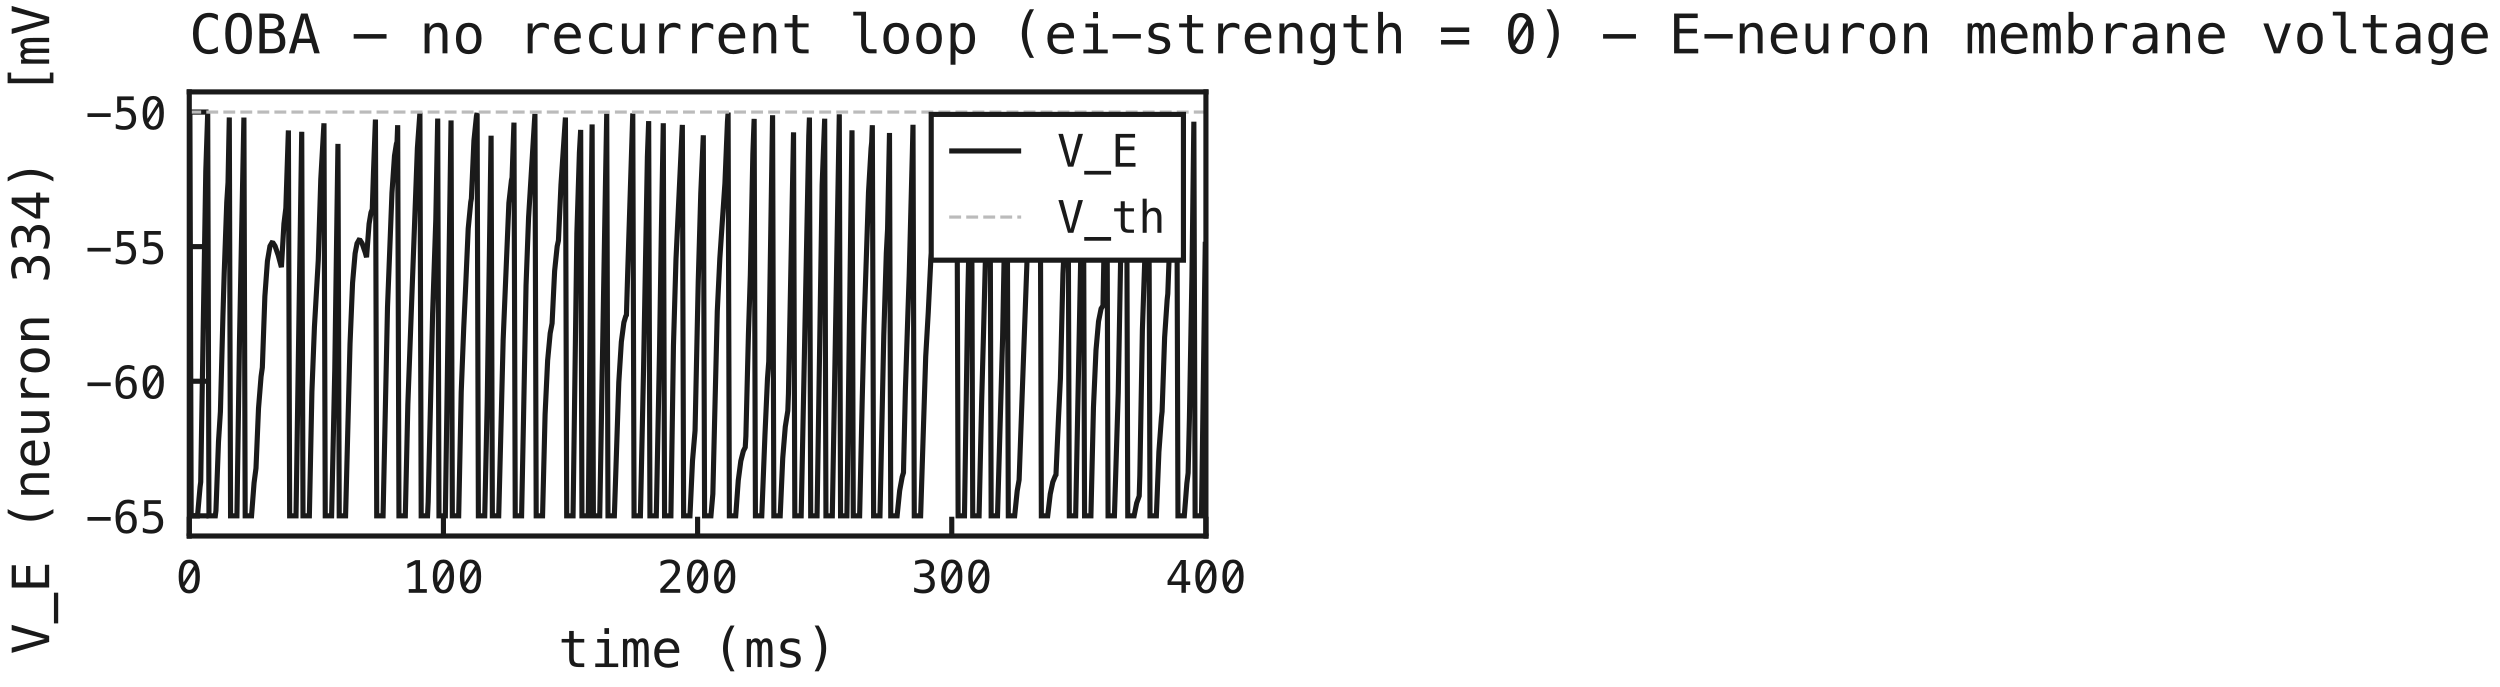
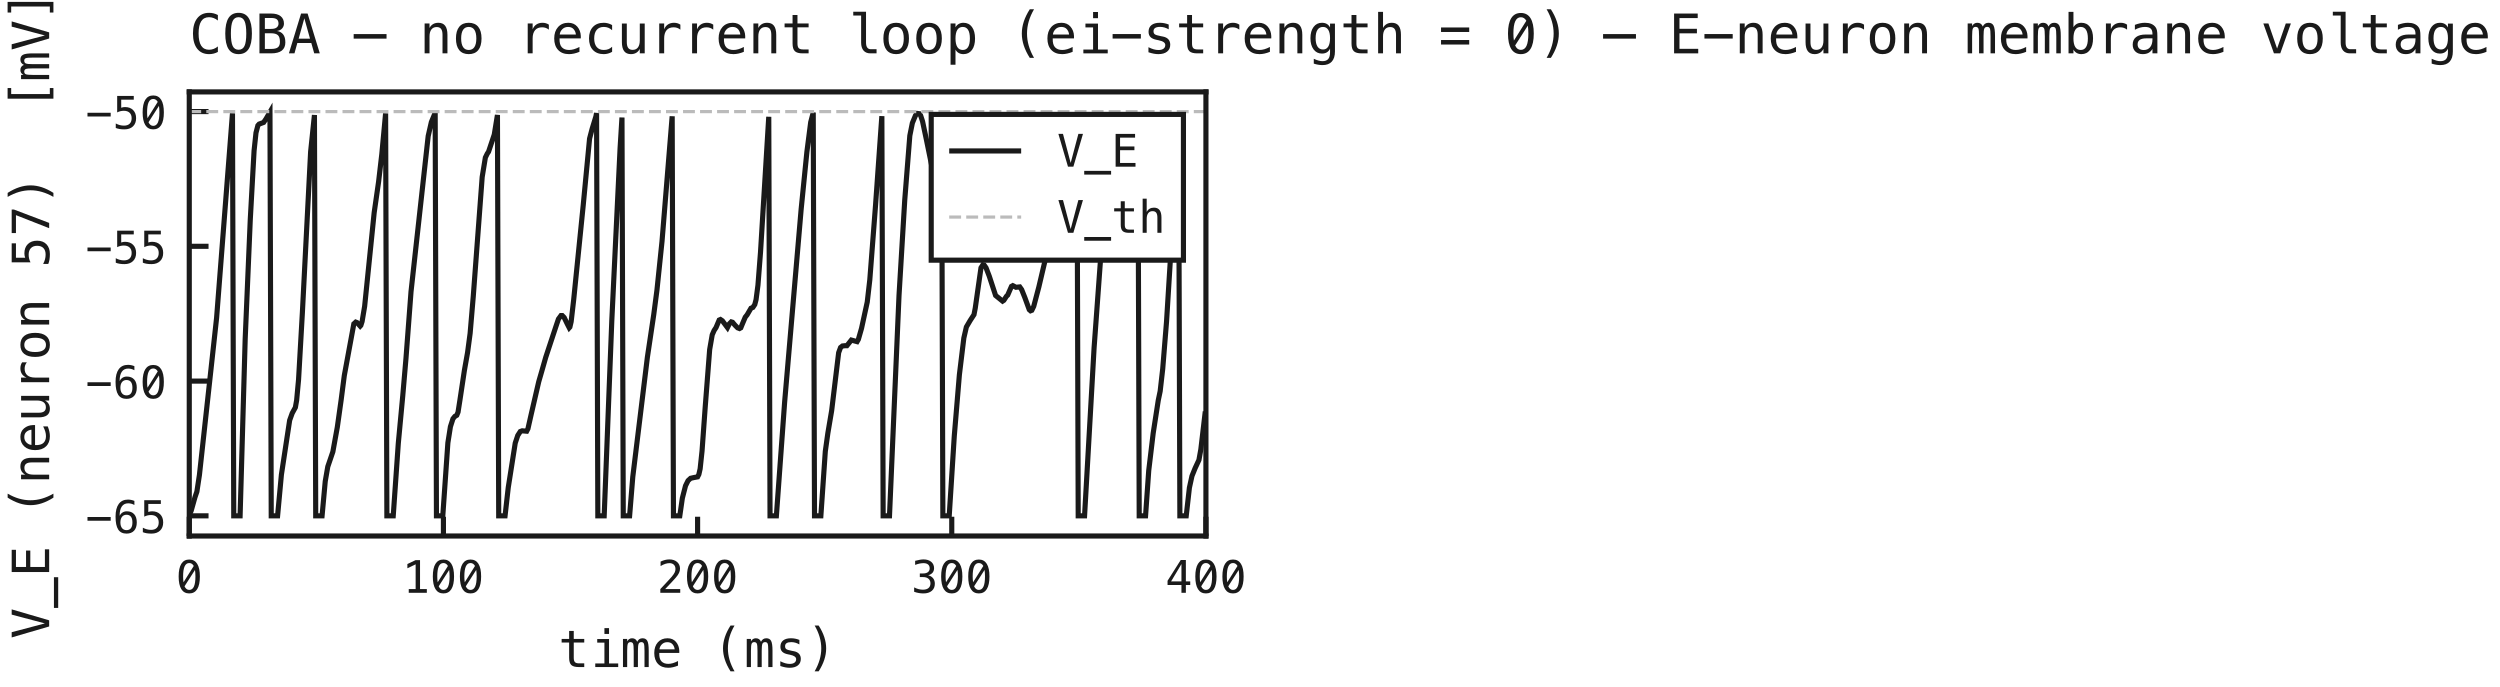
<svg xmlns="http://www.w3.org/2000/svg" xmlns:xlink="http://www.w3.org/1999/xlink" width="389.106pt" height="106.924pt" viewBox="0 0 389.106 106.924" version="1.1">
  <defs>
    <style type="text/css">*{stroke-linejoin: round; stroke-linecap: butt}</style>
  </defs>
  <g id="figure_1">
    <g id="patch_1">
      <path d="M 0 106.924  L 389.106 106.924  L 389.106 0  L 0 0  z " style="fill: #ffffff" />
    </g>
    <g id="axes_1">
      <g id="patch_2">
        <path d="M 29.458 83.425  L 187.693 83.425  L 187.693 14.305  L 29.458 14.305  z " style="fill: #ffffff" />
      </g>
      <g id="matplotlib.axis_1">
        <g id="xtick_1">
          <g id="line2d_1">
            <defs>
-               <path id="m1562c84063" d="M 0 0  L 0 -3  " style="stroke: #1a1a1a; stroke-width: 0.8" />
+               <path id="mc11ff8ab7a" d="M 0 0  L 0 -3  " style="stroke: #1a1a1a; stroke-width: 0.8" />
            </defs>
            <g>
-               <use xlink:href="#m1562c84063" x="29.458" y="83.425" style="fill: #1a1a1a; stroke: #1a1a1a; stroke-width: 0.8" />
+               <use xlink:href="#mc11ff8ab7a" x="29.458" y="83.425" style="fill: #1a1a1a; stroke: #1a1a1a; stroke-width: 0.8" />
            </g>
          </g>
          <g id="text_1">
            <g style="fill: #1a1a1a" transform="translate(27.35055 92.26367) scale(0.07 -0.07)">
              <defs>
                <path id="Menlo-Regular-30" d="M 1925 4734  Q 2672 4734 3055 4125  Q 3438 3516 3438 2322  Q 3438 1128 3055 518  Q 2672 -91 1925 -91  Q 1178 -91 797 518  Q 416 1128 416 2322  Q 416 3516 797 4125  Q 1178 4734 1925 4734  z M 1925 409  Q 2369 409 2586 881  Q 2803 1353 2803 2322  Q 2803 2838 2741 3253  L 1253 925  Q 1488 409 1925 409  z M 1925 4234  Q 1484 4234 1267 3762  Q 1050 3291 1050 2322  Q 1050 1881 1109 1497  L 2566 3819  Q 2328 4234 1925 4234  z " transform="scale(0.015625)" />
              </defs>
              <use xlink:href="#Menlo-Regular-30" />
            </g>
          </g>
        </g>
        <g id="xtick_2">
          <g id="line2d_2">
            <g>
-               <use xlink:href="#m1562c84063" x="69.016" y="83.425" style="fill: #1a1a1a; stroke: #1a1a1a; stroke-width: 0.8" />
+               <use xlink:href="#mc11ff8ab7a" x="69.016" y="83.425" style="fill: #1a1a1a; stroke: #1a1a1a; stroke-width: 0.8" />
            </g>
          </g>
          <g id="text_2">
            <g style="fill: #1a1a1a" transform="translate(62.69508 92.26367) scale(0.07 -0.07)">
              <defs>
                <path id="Menlo-Regular-31" d="M 844 528  L 1825 528  L 1825 4053  L 650 3488  L 650 4094  L 1819 4650  L 2450 4650  L 2450 528  L 3419 528  L 3419 0  L 844 0  L 844 528  z " transform="scale(0.015625)" />
              </defs>
              <use xlink:href="#Menlo-Regular-31" />
              <use xlink:href="#Menlo-Regular-30" transform="translate(60.20508 0)" />
              <use xlink:href="#Menlo-Regular-30" transform="translate(120.4102 0)" />
            </g>
          </g>
        </g>
        <g id="xtick_3">
          <g id="line2d_3">
            <g>
-               <use xlink:href="#m1562c84063" x="108.575" y="83.425" style="fill: #1a1a1a; stroke: #1a1a1a; stroke-width: 0.8" />
+               <use xlink:href="#mc11ff8ab7a" x="108.575" y="83.425" style="fill: #1a1a1a; stroke: #1a1a1a; stroke-width: 0.8" />
            </g>
          </g>
          <g id="text_3">
            <g style="fill: #1a1a1a" transform="translate(102.2538 92.26367) scale(0.07 -0.07)">
              <defs>
                <path id="Menlo-Regular-32" d="M 1166 531  L 3309 531  L 3309 0  L 475 0  L 475 531  Q 1059 1147 1496 1619  Q 1934 2091 2100 2284  Q 2413 2666 2522 2902  Q 2631 3138 2631 3384  Q 2631 3775 2401 3997  Q 2172 4219 1772 4219  Q 1488 4219 1175 4116  Q 863 4013 513 3803  L 513 4441  Q 834 4594 1145 4672  Q 1456 4750 1759 4750  Q 2444 4750 2861 4386  Q 3278 4022 3278 3431  Q 3278 3131 3139 2831  Q 3000 2531 2688 2169  Q 2513 1966 2180 1606  Q 1847 1247 1166 531  z " transform="scale(0.015625)" />
              </defs>
              <use xlink:href="#Menlo-Regular-32" />
              <use xlink:href="#Menlo-Regular-30" transform="translate(60.20508 0)" />
              <use xlink:href="#Menlo-Regular-30" transform="translate(120.4102 0)" />
            </g>
          </g>
        </g>
        <g id="xtick_4">
          <g id="line2d_4">
            <g>
-               <use xlink:href="#m1562c84063" x="148.134" y="83.425" style="fill: #1a1a1a; stroke: #1a1a1a; stroke-width: 0.8" />
+               <use xlink:href="#mc11ff8ab7a" x="148.134" y="83.425" style="fill: #1a1a1a; stroke: #1a1a1a; stroke-width: 0.8" />
            </g>
          </g>
          <g id="text_4">
            <g style="fill: #1a1a1a" transform="translate(141.8126 92.26367) scale(0.07 -0.07)">
              <defs>
                <path id="Menlo-Regular-33" d="M 2425 2497  Q 2884 2375 3128 2064  Q 3372 1753 3372 1288  Q 3372 644 2939 276  Q 2506 -91 1741 -91  Q 1419 -91 1084 -31  Q 750 28 428 141  L 428 769  Q 747 603 1056 522  Q 1366 441 1672 441  Q 2191 441 2469 675  Q 2747 909 2747 1350  Q 2747 1756 2469 1995  Q 2191 2234 1716 2234  L 1234 2234  L 1234 2753  L 1716 2753  Q 2150 2753 2394 2943  Q 2638 3134 2638 3475  Q 2638 3834 2411 4026  Q 2184 4219 1766 4219  Q 1488 4219 1191 4156  Q 894 4094 569 3969  L 569 4550  Q 947 4650 1242 4700  Q 1538 4750 1766 4750  Q 2447 4750 2855 4408  Q 3263 4066 3263 3500  Q 3263 3116 3048 2859  Q 2834 2603 2425 2497  z " transform="scale(0.015625)" />
              </defs>
              <use xlink:href="#Menlo-Regular-33" />
              <use xlink:href="#Menlo-Regular-30" transform="translate(60.20508 0)" />
              <use xlink:href="#Menlo-Regular-30" transform="translate(120.4102 0)" />
            </g>
          </g>
        </g>
        <g id="xtick_5">
          <g id="line2d_5">
            <g>
-               <use xlink:href="#m1562c84063" x="187.693" y="83.425" style="fill: #1a1a1a; stroke: #1a1a1a; stroke-width: 0.8" />
+               <use xlink:href="#mc11ff8ab7a" x="187.693" y="83.425" style="fill: #1a1a1a; stroke: #1a1a1a; stroke-width: 0.8" />
            </g>
          </g>
          <g id="text_5">
            <g style="fill: #1a1a1a" transform="translate(181.3713 92.26367) scale(0.07 -0.07)">
              <defs>
                <path id="Menlo-Regular-34" d="M 2297 4091  L 825 1625  L 2297 1625  L 2297 4091  z M 2194 4666  L 2925 4666  L 2925 1625  L 3547 1625  L 3547 1113  L 2925 1113  L 2925 0  L 2297 0  L 2297 1113  L 319 1113  L 319 1709  L 2194 4666  z " transform="scale(0.015625)" />
              </defs>
              <use xlink:href="#Menlo-Regular-34" />
              <use xlink:href="#Menlo-Regular-30" transform="translate(60.20508 0)" />
              <use xlink:href="#Menlo-Regular-30" transform="translate(120.4102 0)" />
            </g>
          </g>
        </g>
        <g id="text_6">
          <g style="fill: #1a1a1a" transform="translate(86.90203 103.8207) scale(0.08 -0.08)">
            <defs>
              <path id="Menlo-Regular-74" d="M 1919 4494  L 1919 3500  L 3225 3500  L 3225 3053  L 1919 3053  L 1919 1153  Q 1919 766 2066 612  Q 2213 459 2578 459  L 3225 459  L 3225 0  L 2522 0  Q 1875 0 1609 259  Q 1344 519 1344 1153  L 1344 3053  L 409 3053  L 409 3500  L 1344 3500  L 1344 4494  L 1919 4494  z " transform="scale(0.015625)" />
              <path id="Menlo-Regular-69" d="M 988 3488  L 2459 3488  L 2459 447  L 3600 447  L 3600 0  L 744 0  L 744 447  L 1884 447  L 1884 3041  L 988 3041  L 988 3488  z M 1884 4847  L 2459 4847  L 2459 4122  L 1884 4122  L 1884 4847  z " transform="scale(0.015625)" />
              <path id="Menlo-Regular-6d" d="M 2113 3144  Q 2219 3369 2383 3476  Q 2547 3584 2778 3584  Q 3200 3584 3373 3257  Q 3547 2931 3547 2028  L 3547 0  L 3022 0  L 3022 2003  Q 3022 2744 2939 2923  Q 2856 3103 2638 3103  Q 2388 3103 2295 2911  Q 2203 2719 2203 2003  L 2203 0  L 1678 0  L 1678 2003  Q 1678 2753 1589 2928  Q 1500 3103 1269 3103  Q 1041 3103 952 2911  Q 863 2719 863 2003  L 863 0  L 341 0  L 341 3500  L 863 3500  L 863 3200  Q 966 3388 1120 3486  Q 1275 3584 1472 3584  Q 1709 3584 1867 3475  Q 2025 3366 2113 3144  z " transform="scale(0.015625)" />
              <path id="Menlo-Regular-65" d="M 3500 2038  L 3500 1756  L 1009 1756  L 1009 1738  Q 984 1022 1282 709  Q 1581 397 2125 397  Q 2400 397 2700 484  Q 3000 572 3341 750  L 3341 178  Q 3013 44 2708 -23  Q 2403 -91 2119 -91  Q 1303 -91 843 398  Q 384 888 384 1747  Q 384 2584 834 3084  Q 1284 3584 2034 3584  Q 2703 3584 3089 3131  Q 3475 2678 3500 2038  z M 2925 2206  Q 2888 2569 2661 2833  Q 2434 3097 2009 3097  Q 1594 3097 1325 2822  Q 1056 2547 1031 2203  L 2925 2206  z " transform="scale(0.015625)" />
              <path id="Menlo-Regular-20" transform="scale(0.015625)" />
              <path id="Menlo-Regular-28" d="M 2672 5169  Q 2256 4456 2051 3748  Q 1847 3041 1847 2322  Q 1847 1606 2051 897  Q 2256 188 2672 -531  L 2172 -531  Q 1700 213 1469 917  Q 1238 1622 1238 2322  Q 1238 3019 1469 3725  Q 1700 4431 2172 5169  L 2672 5169  z " transform="scale(0.015625)" />
              <path id="Menlo-Regular-73" d="M 3041 3378  L 3041 2816  Q 2794 2959 2544 3031  Q 2294 3103 2034 3103  Q 1644 3103 1451 2976  Q 1259 2850 1259 2591  Q 1259 2356 1403 2240  Q 1547 2125 2119 2016  L 2350 1972  Q 2778 1891 2998 1647  Q 3219 1403 3219 1013  Q 3219 494 2850 201  Q 2481 -91 1825 -91  Q 1566 -91 1281 -36  Q 997 19 666 128  L 666 722  Q 988 556 1281 473  Q 1575 391 1838 391  Q 2219 391 2428 545  Q 2638 700 2638 978  Q 2638 1378 1872 1531  L 1847 1538  L 1631 1581  Q 1134 1678 906 1908  Q 678 2138 678 2534  Q 678 3038 1018 3311  Q 1359 3584 1991 3584  Q 2272 3584 2531 3532  Q 2791 3481 3041 3378  z " transform="scale(0.015625)" />
              <path id="Menlo-Regular-29" d="M 1088 5169  L 1588 5169  Q 2059 4431 2290 3725  Q 2522 3019 2522 2322  Q 2522 1619 2290 912  Q 2059 206 1588 -531  L 1088 -531  Q 1503 194 1708 903  Q 1913 1613 1913 2322  Q 1913 3034 1708 3743  Q 1503 4453 1088 5169  z " transform="scale(0.015625)" />
            </defs>
            <use xlink:href="#Menlo-Regular-74" />
            <use xlink:href="#Menlo-Regular-69" transform="translate(60.20508 0)" />
            <use xlink:href="#Menlo-Regular-6d" transform="translate(120.4102 0)" />
            <use xlink:href="#Menlo-Regular-65" transform="translate(180.6152 0)" />
            <use xlink:href="#Menlo-Regular-20" transform="translate(240.8203 0)" />
            <use xlink:href="#Menlo-Regular-28" transform="translate(301.0254 0)" />
            <use xlink:href="#Menlo-Regular-6d" transform="translate(361.2305 0)" />
            <use xlink:href="#Menlo-Regular-73" transform="translate(421.4355 0)" />
            <use xlink:href="#Menlo-Regular-29" transform="translate(481.6406 0)" />
          </g>
        </g>
      </g>
      <g id="matplotlib.axis_2">
        <g id="ytick_1">
          <g id="line2d_6">
            <defs>
-               <path id="m2f8407af82" d="M 0 0  L 3 0  " style="stroke: #1a1a1a; stroke-width: 0.8" />
+               <path id="m2b392f3b0d" d="M 0 0  L 3 0  " style="stroke: #1a1a1a; stroke-width: 0.8" />
            </defs>
            <g>
-               <use xlink:href="#m2f8407af82" x="29.458" y="80.283" style="fill: #1a1a1a; stroke: #1a1a1a; stroke-width: 0.8" />
+               <use xlink:href="#m2b392f3b0d" x="29.458" y="80.283" style="fill: #1a1a1a; stroke: #1a1a1a; stroke-width: 0.8" />
            </g>
          </g>
          <g id="text_7">
            <g style="fill: #1a1a1a" transform="translate(13.315 82.95256) scale(0.07 -0.07)">
              <defs>
                <path id="Menlo-Regular-2212" d="M 275 2272  L 3578 2272  L 3578 1741  L 275 1741  L 275 2272  z " transform="scale(0.015625)" />
                <path id="Menlo-Regular-36" d="M 3097 4563  L 3097 3981  Q 2900 4097 2678 4158  Q 2456 4219 2216 4219  Q 1616 4219 1306 3767  Q 997 3316 997 2438  Q 1147 2750 1412 2917  Q 1678 3084 2022 3084  Q 2697 3084 3067 2670  Q 3438 2256 3438 1497  Q 3438 741 3056 325  Q 2675 -91 1984 -91  Q 1172 -91 794 492  Q 416 1075 416 2328  Q 416 3509 870 4129  Q 1325 4750 2188 4750  Q 2419 4750 2650 4701  Q 2881 4653 3097 4563  z M 1972 2591  Q 1569 2591 1337 2300  Q 1106 2009 1106 1497  Q 1106 984 1337 693  Q 1569 403 1972 403  Q 2391 403 2603 679  Q 2816 956 2816 1497  Q 2816 2041 2603 2316  Q 2391 2591 1972 2591  z " transform="scale(0.015625)" />
                <path id="Menlo-Regular-35" d="M 647 4666  L 3009 4666  L 3009 4134  L 1222 4134  L 1222 2988  Q 1356 3038 1492 3061  Q 1628 3084 1766 3084  Q 2491 3084 2916 2656  Q 3341 2228 3341 1497  Q 3341 759 2895 334  Q 2450 -91 1678 -91  Q 1306 -91 998 -41  Q 691 9 447 109  L 447 750  Q 734 594 1025 517  Q 1316 441 1619 441  Q 2141 441 2423 716  Q 2706 991 2706 1497  Q 2706 1997 2414 2275  Q 2122 2553 1600 2553  Q 1347 2553 1106 2495  Q 866 2438 647 2322  L 647 4666  z " transform="scale(0.015625)" />
              </defs>
              <use xlink:href="#Menlo-Regular-2212" />
              <use xlink:href="#Menlo-Regular-36" transform="translate(60.20508 0)" />
              <use xlink:href="#Menlo-Regular-35" transform="translate(120.4102 0)" />
            </g>
          </g>
        </g>
        <g id="ytick_2">
          <g id="line2d_7">
            <g>
-               <use xlink:href="#m2f8407af82" x="29.458" y="59.336" style="fill: #1a1a1a; stroke: #1a1a1a; stroke-width: 0.8" />
+               <use xlink:href="#m2b392f3b0d" x="29.458" y="59.311" style="fill: #1a1a1a; stroke: #1a1a1a; stroke-width: 0.8" />
            </g>
          </g>
          <g id="text_8">
-             <g style="fill: #1a1a1a" transform="translate(13.315 62.00543) scale(0.07 -0.07)">
+             <g style="fill: #1a1a1a" transform="translate(13.315 61.98043) scale(0.07 -0.07)">
              <use xlink:href="#Menlo-Regular-2212" />
              <use xlink:href="#Menlo-Regular-36" transform="translate(60.20508 0)" />
              <use xlink:href="#Menlo-Regular-30" transform="translate(120.4102 0)" />
            </g>
          </g>
        </g>
        <g id="ytick_3">
          <g id="line2d_8">
            <g>
-               <use xlink:href="#m2f8407af82" x="29.458" y="38.389" style="fill: #1a1a1a; stroke: #1a1a1a; stroke-width: 0.8" />
+               <use xlink:href="#m2b392f3b0d" x="29.458" y="38.339" style="fill: #1a1a1a; stroke: #1a1a1a; stroke-width: 0.8" />
            </g>
          </g>
          <g id="text_9">
-             <g style="fill: #1a1a1a" transform="translate(13.315 41.0583) scale(0.07 -0.07)">
+             <g style="fill: #1a1a1a" transform="translate(13.315 41.00831) scale(0.07 -0.07)">
              <use xlink:href="#Menlo-Regular-2212" />
              <use xlink:href="#Menlo-Regular-35" transform="translate(60.20508 0)" />
              <use xlink:href="#Menlo-Regular-35" transform="translate(120.4102 0)" />
            </g>
          </g>
        </g>
        <g id="ytick_4">
          <g id="line2d_9">
            <g>
-               <use xlink:href="#m2f8407af82" x="29.458" y="17.442" style="fill: #1a1a1a; stroke: #1a1a1a; stroke-width: 0.8" />
+               <use xlink:href="#m2b392f3b0d" x="29.458" y="17.367" style="fill: #1a1a1a; stroke: #1a1a1a; stroke-width: 0.8" />
            </g>
          </g>
          <g id="text_10">
-             <g style="fill: #1a1a1a" transform="translate(13.315 20.11117) scale(0.07 -0.07)">
+             <g style="fill: #1a1a1a" transform="translate(13.315 20.03619) scale(0.07 -0.07)">
              <use xlink:href="#Menlo-Regular-2212" />
              <use xlink:href="#Menlo-Regular-35" transform="translate(60.20508 0)" />
              <use xlink:href="#Menlo-Regular-30" transform="translate(120.4102 0)" />
            </g>
          </g>
        </g>
        <g id="text_11">
-           <g style="fill: #1a1a1a" transform="translate(7.65125 101.8438) rotate(-90) scale(0.08 -0.08)">
+           <g style="fill: #1a1a1a" transform="translate(7.65125 99.4357) rotate(-90) scale(0.08 -0.08)">
            <defs>
              <path id="Menlo-Regular-56" d="M 1925 531  L 3022 4666  L 3675 4666  L 2309 0  L 1544 0  L 178 4666  L 831 4666  L 1925 531  z " transform="scale(0.015625)" />
              <path id="Menlo-Regular-5f" d="M 3825 -594  L 3825 -1125  L 0 -1125  L 0 -594  L 3825 -594  z " transform="scale(0.015625)" />
              <path id="Menlo-Regular-45" d="M 616 4666  L 3384 4666  L 3384 4134  L 1247 4134  L 1247 2878  L 3291 2878  L 3291 2347  L 1247 2347  L 1247 531  L 3444 531  L 3444 0  L 616 0  L 616 4666  z " transform="scale(0.015625)" />
              <path id="Menlo-Regular-6e" d="M 3284 2169  L 3284 0  L 2706 0  L 2706 2169  Q 2706 2641 2540 2862  Q 2375 3084 2022 3084  Q 1619 3084 1401 2798  Q 1184 2513 1184 1978  L 1184 0  L 609 0  L 609 3500  L 1184 3500  L 1184 2975  Q 1338 3275 1600 3429  Q 1863 3584 2222 3584  Q 2756 3584 3020 3232  Q 3284 2881 3284 2169  z " transform="scale(0.015625)" />
              <path id="Menlo-Regular-75" d="M 609 1325  L 609 3494  L 1184 3494  L 1184 1325  Q 1184 853 1351 631  Q 1519 409 1869 409  Q 2275 409 2490 695  Q 2706 981 2706 1516  L 2706 3494  L 3284 3494  L 3284 0  L 2706 0  L 2706 525  Q 2553 222 2289 65  Q 2025 -91 1672 -91  Q 1134 -91 871 261  Q 609 613 609 1325  z " transform="scale(0.015625)" />
              <path id="Menlo-Regular-72" d="M 3609 2778  Q 3425 2922 3234 2987  Q 3044 3053 2816 3053  Q 2278 3053 1993 2715  Q 1709 2378 1709 1741  L 1709 0  L 1131 0  L 1131 3500  L 1709 3500  L 1709 2816  Q 1853 3188 2151 3386  Q 2450 3584 2859 3584  Q 3072 3584 3256 3531  Q 3441 3478 3609 3366  L 3609 2778  z " transform="scale(0.015625)" />
              <path id="Menlo-Regular-6f" d="M 1925 3097  Q 1488 3097 1263 2756  Q 1038 2416 1038 1747  Q 1038 1081 1263 739  Q 1488 397 1925 397  Q 2366 397 2591 739  Q 2816 1081 2816 1747  Q 2816 2416 2591 2756  Q 2366 3097 1925 3097  z M 1925 3584  Q 2653 3584 3039 3112  Q 3425 2641 3425 1747  Q 3425 850 3040 379  Q 2656 -91 1925 -91  Q 1197 -91 812 379  Q 428 850 428 1747  Q 428 2641 812 3112  Q 1197 3584 1925 3584  z " transform="scale(0.015625)" />
+               <path id="Menlo-Regular-37" d="M 434 4666  L 3372 4666  L 3372 4397  L 1703 0  L 1044 0  L 2669 4134  L 434 4134  L 434 4666  z " transform="scale(0.015625)" />
              <path id="Menlo-Regular-5b" d="M 1759 5175  L 3084 5175  L 3084 4728  L 2334 4728  L 2334 -84  L 3084 -84  L 3084 -531  L 1759 -531  L 1759 5175  z " transform="scale(0.015625)" />
              <path id="Menlo-Regular-5d" d="M 2250 5175  L 2250 -531  L 925 -531  L 925 -84  L 1675 -84  L 1675 4728  L 925 4728  L 925 5175  L 2250 5175  z " transform="scale(0.015625)" />
            </defs>
            <use xlink:href="#Menlo-Regular-56" />
            <use xlink:href="#Menlo-Regular-5f" transform="translate(60.20508 0)" />
            <use xlink:href="#Menlo-Regular-45" transform="translate(120.4102 0)" />
            <use xlink:href="#Menlo-Regular-20" transform="translate(180.6152 0)" />
            <use xlink:href="#Menlo-Regular-28" transform="translate(240.8203 0)" />
            <use xlink:href="#Menlo-Regular-6e" transform="translate(301.0254 0)" />
            <use xlink:href="#Menlo-Regular-65" transform="translate(361.2305 0)" />
            <use xlink:href="#Menlo-Regular-75" transform="translate(421.4355 0)" />
            <use xlink:href="#Menlo-Regular-72" transform="translate(481.6406 0)" />
            <use xlink:href="#Menlo-Regular-6f" transform="translate(541.8457 0)" />
            <use xlink:href="#Menlo-Regular-6e" transform="translate(602.0508 0)" />
            <use xlink:href="#Menlo-Regular-20" transform="translate(662.2559 0)" />
-             <use xlink:href="#Menlo-Regular-33" transform="translate(722.4609 0)" />
-             <use xlink:href="#Menlo-Regular-33" transform="translate(782.666 0)" />
-             <use xlink:href="#Menlo-Regular-34" transform="translate(842.8711 0)" />
-             <use xlink:href="#Menlo-Regular-29" transform="translate(903.0762 0)" />
+             <use xlink:href="#Menlo-Regular-35" transform="translate(722.4609 0)" />
+             <use xlink:href="#Menlo-Regular-37" transform="translate(782.666 0)" />
+             <use xlink:href="#Menlo-Regular-29" transform="translate(842.8711 0)" />
+             <use xlink:href="#Menlo-Regular-20" transform="translate(903.0762 0)" />
            <use xlink:href="#Menlo-Regular-20" transform="translate(963.2812 0)" />
-             <use xlink:href="#Menlo-Regular-20" transform="translate(1023.486 0)" />
-             <use xlink:href="#Menlo-Regular-5b" transform="translate(1083.691 0)" />
-             <use xlink:href="#Menlo-Regular-6d" transform="translate(1143.896 0)" />
-             <use xlink:href="#Menlo-Regular-56" transform="translate(1204.102 0)" />
-             <use xlink:href="#Menlo-Regular-5d" transform="translate(1264.307 0)" />
+             <use xlink:href="#Menlo-Regular-5b" transform="translate(1023.486 0)" />
+             <use xlink:href="#Menlo-Regular-6d" transform="translate(1083.691 0)" />
+             <use xlink:href="#Menlo-Regular-56" transform="translate(1143.896 0)" />
+             <use xlink:href="#Menlo-Regular-5d" transform="translate(1204.102 0)" />
          </g>
        </g>
      </g>
      <g id="line2d_10">
-         <path d="M 29.458 19.019  L 29.557 17.447  L 29.754 80.283  L 30.743 80.283  L 31.139 75.791  L 31.238 75.024  L 32.029 26.656  L 32.326 17.611  L 32.523 80.283  L 33.512 80.283  L 33.611 79.466  L 34.007 68.743  L 34.304 64.092  L 34.699 49.089  L 34.897 42.49  L 35.293 31.501  L 35.49 28.401  L 35.688 18.281  L 35.886 80.283  L 36.875 80.283  L 37.271 53.237  L 37.963 18.295  L 38.161 80.283  L 39.15 80.283  L 39.545 75.148  L 39.842 72.878  L 40.237 63.525  L 40.633 58.611  L 40.831 57.188  L 41.226 46.118  L 41.622 40.636  L 42.018 38.305  L 42.314 37.792  L 42.512 37.835  L 42.809 38.295  L 43.303 39.726  L 43.798 41.583  L 44.193 34.823  L 44.49 32.38  L 44.886 20.298  L 45.083 80.283  L 46.072 80.283  L 46.962 20.511  L 47.16 80.283  L 48.149 80.283  L 48.545 60.984  L 48.94 50.87  L 49.534 40.544  L 49.929 27.872  L 50.424 19.19  L 50.622 80.283  L 51.611 80.283  L 52.105 57.585  L 52.6 22.391  L 52.797 80.283  L 53.786 80.283  L 54.479 53.508  L 54.874 44.026  L 55.27 39.441  L 55.566 37.899  L 55.863 37.375  L 56.061 37.416  L 56.358 37.878  L 56.852 39.32  L 57.05 40.037  L 57.445 34.831  L 57.742 33.076  L 57.94 32.571  L 58.138 26.632  L 58.434 18.604  L 58.632 80.283  L 59.621 80.283  L 60.313 47.795  L 61.006 30.035  L 61.401 24.25  L 61.698 22.382  L 61.797 22.077  L 61.896 19.483  L 62.094 80.283  L 63.083 80.283  L 63.478 62.953  L 64.962 23.068  L 65.357 17.535  L 65.555 80.283  L 66.544 80.283  L 66.643 78.101  L 67.335 48.822  L 67.83 34.159  L 68.126 18.451  L 68.324 80.283  L 69.313 80.283  L 70.203 18.741  L 70.401 80.283  L 71.39 80.283  L 71.786 61.014  L 72.181 50.915  L 72.478 44.529  L 72.873 35.581  L 73.269 31.458  L 73.368 30.91  L 73.763 21.911  L 74.159 18.042  L 74.258 17.585  L 74.456 80.283  L 75.445 80.283  L 75.84 62.198  L 76.434 21.116  L 76.631 80.283  L 77.62 80.283  L 77.917 68.719  L 78.313 52.872  L 79.203 31.594  L 79.598 28.077  L 79.697 27.645  L 79.994 19.084  L 80.192 80.283  L 81.181 80.283  L 81.477 65.415  L 81.873 44.437  L 82.269 33.854  L 83.258 17.706  L 83.455 80.283  L 84.444 80.283  L 84.84 64.484  L 85.235 56.107  L 85.631 51.875  L 85.928 50.325  L 86.323 42.172  L 86.719 38.346  L 86.917 37.434  L 87.312 28.734  L 88.005 18.291  L 88.202 80.283  L 89.191 80.283  L 89.785 36.352  L 90.18 23.742  L 90.378 20.217  L 90.576 80.283  L 91.565 80.283  L 92.059 27.548  L 92.158 19.366  L 92.356 80.283  L 93.345 80.283  L 94.235 28.672  L 94.433 17.667  L 94.631 80.283  L 95.62 80.283  L 96.312 59.483  L 96.708 53.205  L 97.103 50.184  L 97.4 49.202  L 97.499 49.042  L 97.697 42.381  L 98.488 17.652  L 98.685 80.283  L 99.674 80.283  L 100.169 57.175  L 100.762 24.358  L 100.96 18.851  L 101.158 80.283  L 102.147 80.283  L 102.641 54.957  L 102.938 35.908  L 103.235 19.177  L 103.433 80.283  L 104.421 80.283  L 104.817 53.822  L 105.213 40.29  L 106.202 19.44  L 106.399 80.283  L 107.388 80.283  L 107.784 71.698  L 108.18 67.038  L 108.674 43.854  L 109.07 30.093  L 109.465 21.055  L 109.663 80.283  L 110.652 80.283  L 110.949 76.884  L 111.245 64.606  L 111.641 48.426  L 112.037 40.202  L 112.729 29.995  L 112.828 28.561  L 113.223 18.941  L 113.322 17.513  L 113.52 80.283  L 114.509 80.283  L 114.905 74.78  L 115.3 71.763  L 115.696 70.203  L 115.992 69.619  L 116.091 67.886  L 116.487 52.04  L 116.784 42.826  L 117.179 23.905  L 117.377 18.5  L 117.575 80.283  L 118.564 80.283  L 119.058 67.731  L 119.454 58.919  L 119.652 56.26  L 120.245 17.936  L 120.443 80.283  L 121.432 80.283  L 121.827 71.296  L 122.223 66.424  L 122.619 63.924  L 122.717 61.263  L 123.509 20.596  L 123.706 80.283  L 124.695 80.283  L 125.882 21.08  L 125.981 18.293  L 126.179 80.283  L 127.168 80.283  L 127.959 28.781  L 128.355 18.474  L 128.552 80.283  L 129.541 80.283  L 130.629 17.792  L 130.827 80.283  L 131.816 80.283  L 132.607 20.282  L 132.805 80.283  L 133.794 80.283  L 134.189 62.588  L 134.486 50.628  L 135.178 29.892  L 135.574 23.099  L 135.673 22.128  L 135.772 19.487  L 135.97 80.283  L 136.959 80.283  L 137.552 52.248  L 137.948 39.399  L 138.145 35.66  L 138.442 20.697  L 138.64 80.283  L 139.629 80.283  L 140.024 76.373  L 140.42 74.219  L 140.618 73.562  L 140.914 60.712  L 141.31 48.699  L 141.508 42.89  L 142.002 23.752  L 142.101 19.42  L 142.299 80.283  L 143.288 80.283  L 144.079 55.503  L 144.475 48.622  L 144.87 40.525  L 145.266 36.762  L 145.365 36.257  L 145.76 28.889  L 146.156 25.758  L 146.453 25.051  L 146.65 25.088  L 146.749 25.221  L 147.145 20.661  L 147.442 19.384  L 147.639 19.194  L 147.837 19.384  L 148.134 20.18  L 148.628 22.357  L 148.925 18.911  L 149.123 80.283  L 150.112 80.283  L 150.606 47.444  L 151.2 19.961  L 151.398 80.283  L 152.386 80.283  L 152.782 62.663  L 153.079 51.821  L 153.672 28.47  L 154.068 18.063  L 154.266 80.283  L 155.254 80.283  L 156.046 52.666  L 156.441 31.813  L 156.738 19.625  L 156.936 80.283  L 157.925 80.283  L 158.32 76.404  L 158.617 74.683  L 160.002 36.227  L 160.397 30.631  L 160.694 28.76  L 160.99 28.128  L 161.188 28.18  L 161.386 28.502  L 161.881 18.262  L 162.078 80.283  L 163.067 80.283  L 163.463 76.897  L 163.859 75.028  L 164.254 74.057  L 164.353 73.908  L 164.749 64.991  L 165.045 58.923  L 165.441 42.609  L 165.836 34.446  L 165.935 33.202  L 166.232 24.338  L 166.43 80.283  L 167.419 80.283  L 168.606 19.746  L 168.803 80.283  L 169.792 80.283  L 170.188 63.416  L 170.583 54.504  L 170.979 50.014  L 171.375 48.05  L 171.671 47.574  L 172.067 26.317  L 172.265 20.207  L 172.463 80.283  L 173.452 80.283  L 173.847 67.458  L 174.045 61.19  L 174.44 39.021  L 174.836 27.975  L 175.331 18.764  L 175.528 80.283  L 176.517 80.283  L 176.913 78.298  L 177.308 77.197  L 177.407 74.017  L 177.803 51.347  L 178.199 39.752  L 178.693 28.682  L 178.792 22.223  L 178.99 80.283  L 179.979 80.283  L 180.374 70.333  L 180.77 64.955  L 180.869 64.074  L 181.264 52.51  L 181.66 46.63  L 181.759 45.728  L 182.154 35.028  L 182.55 29.976  L 182.748 28.742  L 183.143 19.49  L 183.341 80.283  L 184.33 80.283  L 184.726 75.216  L 184.924 73.61  L 185.121 65.206  L 185.517 43.014  L 185.814 18.938  L 186.011 80.283  L 187 80.283  L 187.594 37.631  L 187.594 37.631  " clip-path="url(#p98e3a44331)" style="fill: none; stroke: #1a1a1a; stroke-width: 0.8; stroke-linejoin: miter" />
+         <path d="M 29.458 80.187  L 29.754 79.498  L 30.348 77.384  L 30.644 76.517  L 31.04 73.918  L 33.71 49.492  L 36.183 17.641  L 36.38 80.283  L 37.369 80.283  L 38.161 52.762  L 38.952 34.202  L 39.545 23.464  L 39.842 20.667  L 40.139 19.532  L 40.336 19.311  L 41.029 19.057  L 41.424 18.475  L 42.018 17.447  L 42.215 80.283  L 43.204 80.283  L 43.798 73.879  L 45.083 65.414  L 45.479 64.312  L 45.973 63.411  L 46.171 62.292  L 46.468 59.089  L 47.061 48.683  L 48.347 23.614  L 48.94 17.906  L 49.138 80.283  L 50.127 80.283  L 50.622 74.908  L 51.017 72.628  L 51.413 71.469  L 51.808 70.304  L 52.501 66.482  L 53.094 62.262  L 53.588 58.454  L 55.072 50.403  L 55.369 50.133  L 55.566 50.207  L 56.061 50.756  L 56.16 50.649  L 56.358 50.036  L 56.753 47.676  L 57.347 41.843  L 58.237 33.1  L 58.929 28.266  L 59.423 24.017  L 60.017 17.649  L 60.215 80.283  L 61.204 80.283  L 61.995 68.977  L 62.687 61.596  L 63.181 55.858  L 63.973 45.378  L 66.643 21.182  L 67.137 19.003  L 67.731 17.557  L 67.929 80.283  L 68.918 80.283  L 69.709 68.921  L 70.104 66.409  L 70.5 65.176  L 70.797 64.808  L 71.093 64.635  L 71.291 64.144  L 71.588 62.243  L 72.28 57.648  L 72.774 54.867  L 73.17 51.889  L 73.665 46.068  L 75.049 27.54  L 75.544 24.52  L 75.84 23.914  L 76.038 23.62  L 76.928 20.949  L 77.423 17.896  L 77.62 80.283  L 78.609 80.283  L 79.104 75.887  L 80.192 68.962  L 80.587 67.772  L 80.983 67.162  L 81.28 67.053  L 81.972 67.113  L 82.17 66.729  L 82.664 64.543  L 83.851 59.408  L 84.345 57.699  L 84.939 55.614  L 86.521 50.827  L 86.917 49.656  L 87.312 49.117  L 87.51 49.114  L 87.807 49.417  L 88.301 50.434  L 88.598 51.014  L 88.697 50.904  L 88.895 50.057  L 89.29 46.645  L 90.774 31.937  L 91.763 21.574  L 92.158 20.059  L 92.752 18.116  L 92.851 17.602  L 93.048 80.283  L 94.037 80.283  L 95.224 49.863  L 96.51 23.124  L 96.806 18.293  L 97.004 80.283  L 97.993 80.283  L 98.488 74.209  L 100.762 55.586  L 101.751 48.958  L 102.246 45.179  L 103.037 37.572  L 104.619 18.103  L 104.817 80.283  L 105.806 80.283  L 106.202 77.532  L 106.696 75.605  L 107.092 74.808  L 107.487 74.444  L 107.982 74.331  L 108.575 74.221  L 108.773 73.835  L 108.971 72.967  L 109.267 70.195  L 109.762 63.344  L 110.454 54.404  L 110.85 52.112  L 111.146 51.434  L 111.443 50.983  L 111.938 49.811  L 112.135 49.728  L 112.432 49.927  L 113.223 50.985  L 113.52 50.399  L 113.817 50.1  L 114.014 50.16  L 114.41 50.628  L 114.806 51.022  L 115.102 51.135  L 115.3 51.023  L 115.498 50.532  L 115.992 49.365  L 116.289 48.991  L 116.882 47.974  L 117.179 47.848  L 117.476 47.399  L 117.674 46.64  L 117.97 44.378  L 118.366 39.286  L 119.652 18.18  L 119.849 80.283  L 120.838 80.283  L 122.124 62.565  L 124.695 32.54  L 125.585 23.657  L 126.179 19.028  L 126.574 17.519  L 126.772 80.283  L 127.761 80.283  L 128.453 70.251  L 128.849 67.421  L 129.442 63.903  L 130.53 54.892  L 130.827 54.084  L 131.124 53.848  L 131.519 53.805  L 131.816 53.802  L 132.508 52.929  L 133.398 53.174  L 133.596 52.831  L 134.091 51.102  L 134.981 47.009  L 135.376 43.565  L 136.266 32.021  L 137.156 19.435  L 137.255 18.081  L 137.453 80.283  L 138.442 80.283  L 139.925 45.984  L 140.816 31.145  L 141.607 21.112  L 142.002 19.147  L 142.497 17.953  L 142.793 17.655  L 143.09 17.697  L 143.288 17.975  L 143.585 18.879  L 144.178 21.689  L 145.068 26.046  L 145.167 26.042  L 145.266 25.919  L 145.464 25.113  L 146.552 17.616  L 146.749 80.283  L 147.738 80.283  L 148.529 67.837  L 149.321 58.324  L 150.013 52.617  L 150.409 50.89  L 151.002 49.881  L 151.595 48.969  L 151.793 47.938  L 152.683 41.677  L 152.98 41.213  L 153.178 41.256  L 153.474 41.684  L 153.969 42.978  L 154.958 45.989  L 156.046 46.87  L 156.243 46.739  L 156.639 46.125  L 156.837 45.932  L 157.134 45.249  L 157.43 44.57  L 157.628 44.459  L 157.826 44.557  L 158.122 44.713  L 158.716 44.656  L 159.013 45.075  L 159.507 46.307  L 160.199 48.202  L 160.397 48.374  L 160.595 48.295  L 160.892 47.681  L 161.683 44.685  L 162.276 42.166  L 162.771 40.075  L 163.166 38.358  L 163.76 35.785  L 164.847 34.498  L 165.54 34.765  L 165.738 34.06  L 166.232 30.312  L 167.617 17.518  L 167.814 80.283  L 168.803 80.283  L 169.693 64.652  L 170.287 54.129  L 171.968 31.113  L 172.364 29.233  L 172.561 28.991  L 172.759 29.087  L 173.056 29.69  L 173.847 32.368  L 174.836 36.112  L 175.034 36.232  L 175.232 36.045  L 175.429 35.647  L 175.627 34.895  L 176.023 31.644  L 176.814 21.6  L 177.111 17.548  L 177.308 80.283  L 178.297 80.283  L 178.792 73.233  L 179.484 67.428  L 180.275 62.307  L 180.572 60.884  L 180.968 57.407  L 181.561 50.072  L 182.748 30.916  L 183.44 18.801  L 183.638 80.283  L 184.627 80.283  L 185.121 75.915  L 185.517 74.094  L 186.011 72.87  L 186.605 71.592  L 186.901 69.943  L 187.594 64.038  L 187.594 64.038  " clip-path="url(#p9318527b34)" style="fill: none; stroke: #1a1a1a; stroke-width: 0.8; stroke-linejoin: miter" />
      </g>
      <g id="line2d_11">
-         <path d="M 29.458 17.442  L 187.693 17.442  " clip-path="url(#p98e3a44331)" style="fill: none; stroke-dasharray: 1.85,0.8; stroke-dashoffset: 0; stroke: #bbbbbb; stroke-width: 0.5" />
+         <path d="M 29.458 17.367  L 187.693 17.367  " clip-path="url(#p9318527b34)" style="fill: none; stroke-dasharray: 1.85,0.8; stroke-dashoffset: 0; stroke: #bbbbbb; stroke-width: 0.5" />
      </g>
      <g id="patch_3">
        <path d="M 29.458 83.425  L 29.458 14.305  " style="fill: none; stroke: #1a1a1a; stroke-width: 0.8; stroke-linejoin: miter; stroke-linecap: square" />
      </g>
      <g id="patch_4">
        <path d="M 187.693 83.425  L 187.693 14.305  " style="fill: none; stroke: #1a1a1a; stroke-width: 0.8; stroke-linejoin: miter; stroke-linecap: square" />
      </g>
      <g id="patch_5">
        <path d="M 29.458 83.425  L 187.693 83.425  " style="fill: none; stroke: #1a1a1a; stroke-width: 0.8; stroke-linejoin: miter; stroke-linecap: square" />
      </g>
      <g id="patch_6">
        <path d="M 29.458 14.305  L 187.693 14.305  " style="fill: none; stroke: #1a1a1a; stroke-width: 0.8; stroke-linejoin: miter; stroke-linecap: square" />
      </g>
      <g id="text_12">
        <g style="fill: #1a1a1a" transform="translate(29.45766 8.305078) scale(0.085 -0.085)">
          <defs>
            <path id="Menlo-Regular-43" d="M 3353 166  Q 3113 38 2859 -26  Q 2606 -91 2322 -91  Q 1425 -91 929 543  Q 434 1178 434 2328  Q 434 3472 932 4111  Q 1431 4750 2322 4750  Q 2606 4750 2859 4686  Q 3113 4622 3353 4494  L 3353 3847  Q 3122 4038 2856 4138  Q 2591 4238 2322 4238  Q 1706 4238 1400 3763  Q 1094 3288 1094 2328  Q 1094 1372 1400 897  Q 1706 422 2322 422  Q 2597 422 2861 522  Q 3125 622 3353 813  L 3353 166  z " transform="scale(0.015625)" />
            <path id="Menlo-Regular-4f" d="M 2828 2328  Q 2828 3356 2617 3797  Q 2406 4238 1925 4238  Q 1447 4238 1236 3797  Q 1025 3356 1025 2328  Q 1025 1303 1236 862  Q 1447 422 1925 422  Q 2406 422 2617 861  Q 2828 1300 2828 2328  z M 3488 2328  Q 3488 1109 3102 509  Q 2716 -91 1925 -91  Q 1134 -91 750 506  Q 366 1103 366 2328  Q 366 3550 752 4150  Q 1138 4750 1925 4750  Q 2716 4750 3102 4150  Q 3488 3550 3488 2328  z " transform="scale(0.015625)" />
            <path id="Menlo-Regular-42" d="M 1153 2353  L 1153 519  L 1900 519  Q 2450 519 2684 711  Q 2919 903 2919 1344  Q 2919 1925 2672 2139  Q 2425 2353 1900 2353  L 1153 2353  z M 1153 4147  L 1153 2866  L 1888 2866  Q 2344 2866 2548 3041  Q 2753 3216 2753 3481  Q 2753 3834 2551 3990  Q 2350 4147 1888 4147  L 1153 4147  z M 519 4666  L 1900 4666  Q 2616 4666 3003 4356  Q 3391 4047 3391 3481  Q 3391 3178 3186 2931  Q 2981 2684 2572 2622  Q 3031 2553 3292 2229  Q 3553 1906 3553 1281  Q 3553 647 3137 323  Q 2722 0 1900 0  L 519 0  L 519 4666  z " transform="scale(0.015625)" />
            <path id="Menlo-Regular-41" d="M 1925 4109  L 1259 1722  L 2591 1722  L 1925 4109  z M 1544 4666  L 2309 4666  L 3738 0  L 3084 0  L 2741 1216  L 1106 1216  L 769 0  L 116 0  L 1544 4666  z " transform="scale(0.015625)" />
            <path id="Menlo-Regular-2014" d="M 0 2259  L 3853 2259  L 3853 1725  L 0 1725  L 0 2259  z " transform="scale(0.015625)" />
            <path id="Menlo-Regular-63" d="M 3316 178  Q 3084 44 2839 -23  Q 2594 -91 2338 -91  Q 1525 -91 1067 396  Q 609 884 609 1747  Q 609 2609 1067 3096  Q 1525 3584 2338 3584  Q 2591 3584 2831 3518  Q 3072 3453 3316 3316  L 3316 2713  Q 3088 2916 2858 3006  Q 2628 3097 2338 3097  Q 1797 3097 1506 2747  Q 1216 2397 1216 1747  Q 1216 1100 1508 748  Q 1800 397 2338 397  Q 2638 397 2875 489  Q 3113 581 3316 775  L 3316 178  z " transform="scale(0.015625)" />
            <path id="Menlo-Regular-6c" d="M 2247 1266  Q 2247 878 2389 681  Q 2531 484 2809 484  L 3481 484  L 3481 0  L 2753 0  Q 2238 0 1955 329  Q 1672 659 1672 1266  L 1672 4431  L 750 4431  L 750 4881  L 2247 4881  L 2247 1266  z " transform="scale(0.015625)" />
            <path id="Menlo-Regular-70" d="M 1172 441  L 1172 -1331  L 594 -1331  L 594 3500  L 1172 3500  L 1172 3053  Q 1316 3313 1555 3448  Q 1794 3584 2106 3584  Q 2741 3584 3102 3093  Q 3463 2603 3463 1734  Q 3463 881 3100 395  Q 2738 -91 2106 -91  Q 1788 -91 1548 45  Q 1309 181 1172 441  z M 2859 1747  Q 2859 2416 2648 2756  Q 2438 3097 2022 3097  Q 1603 3097 1387 2755  Q 1172 2413 1172 1747  Q 1172 1084 1387 740  Q 1603 397 2022 397  Q 2438 397 2648 737  Q 2859 1078 2859 1747  z " transform="scale(0.015625)" />
            <path id="Menlo-Regular-2d" d="M 319 2263  L 3631 2263  L 3631 1734  L 319 1734  L 319 2263  z " transform="scale(0.015625)" />
            <path id="Menlo-Regular-67" d="M 2681 1778  Q 2681 2425 2470 2761  Q 2259 3097 1856 3097  Q 1434 3097 1212 2761  Q 991 2425 991 1778  Q 991 1131 1214 792  Q 1438 453 1863 453  Q 2259 453 2470 793  Q 2681 1134 2681 1778  z M 3256 225  Q 3256 -563 2884 -969  Q 2513 -1375 1791 -1375  Q 1553 -1375 1293 -1331  Q 1034 -1288 775 -1203  L 775 -634  Q 1081 -778 1331 -847  Q 1581 -916 1791 -916  Q 2256 -916 2468 -662  Q 2681 -409 2681 141  L 2681 166  L 2681 556  Q 2544 263 2306 119  Q 2069 -25 1728 -25  Q 1116 -25 750 465  Q 384 956 384 1778  Q 384 2603 750 3093  Q 1116 3584 1728 3584  Q 2066 3584 2300 3450  Q 2534 3316 2681 3034  L 2681 3488  L 3256 3488  L 3256 225  z " transform="scale(0.015625)" />
            <path id="Menlo-Regular-68" d="M 3284 2169  L 3284 0  L 2706 0  L 2706 2169  Q 2706 2641 2540 2862  Q 2375 3084 2022 3084  Q 1619 3084 1401 2798  Q 1184 2513 1184 1978  L 1184 0  L 609 0  L 609 4863  L 1184 4863  L 1184 2975  Q 1338 3275 1600 3429  Q 1863 3584 2222 3584  Q 2756 3584 3020 3232  Q 3284 2881 3284 2169  z " transform="scale(0.015625)" />
            <path id="Menlo-Regular-3d" d="M 275 1563  L 3578 1563  L 3578 1034  L 275 1034  L 275 1563  z M 275 3034  L 3578 3034  L 3578 2506  L 275 2506  L 275 3034  z " transform="scale(0.015625)" />
            <path id="Menlo-Regular-62" d="M 2869 1747  Q 2869 2416 2656 2756  Q 2444 3097 2028 3097  Q 1609 3097 1393 2755  Q 1178 2413 1178 1747  Q 1178 1084 1393 740  Q 1609 397 2028 397  Q 2444 397 2656 737  Q 2869 1078 2869 1747  z M 1178 3053  Q 1316 3309 1558 3446  Q 1800 3584 2119 3584  Q 2750 3584 3112 3098  Q 3475 2613 3475 1759  Q 3475 894 3111 401  Q 2747 -91 2113 -91  Q 1800 -91 1561 45  Q 1322 181 1178 441  L 1178 0  L 603 0  L 603 4863  L 1178 4863  L 1178 3053  z " transform="scale(0.015625)" />
            <path id="Menlo-Regular-61" d="M 2194 1759  L 2003 1759  Q 1500 1759 1245 1582  Q 991 1406 991 1056  Q 991 741 1181 566  Q 1372 391 1709 391  Q 2184 391 2456 720  Q 2728 1050 2731 1631  L 2731 1759  L 2194 1759  z M 3309 1997  L 3309 0  L 2731 0  L 2731 519  Q 2547 206 2267 57  Q 1988 -91 1588 -91  Q 1053 -91 734 211  Q 416 513 416 1019  Q 416 1603 808 1906  Q 1200 2209 1959 2209  L 2731 2209  L 2731 2300  Q 2728 2719 2518 2908  Q 2309 3097 1850 3097  Q 1556 3097 1256 3012  Q 956 2928 672 2766  L 672 3341  Q 991 3463 1283 3523  Q 1575 3584 1850 3584  Q 2284 3584 2592 3456  Q 2900 3328 3091 3072  Q 3209 2916 3259 2686  Q 3309 2456 3309 1997  z " transform="scale(0.015625)" />
            <path id="Menlo-Regular-76" d="M 313 3500  L 909 3500  L 1925 563  L 2944 3500  L 3541 3500  L 2297 0  L 1556 0  L 313 3500  z " transform="scale(0.015625)" />
          </defs>
          <use xlink:href="#Menlo-Regular-43" />
          <use xlink:href="#Menlo-Regular-4f" transform="translate(60.20508 0)" />
          <use xlink:href="#Menlo-Regular-42" transform="translate(120.4102 0)" />
          <use xlink:href="#Menlo-Regular-41" transform="translate(180.6152 0)" />
          <use xlink:href="#Menlo-Regular-20" transform="translate(240.8203 0)" />
          <use xlink:href="#Menlo-Regular-2014" transform="translate(301.0254 0)" />
          <use xlink:href="#Menlo-Regular-20" transform="translate(361.2305 0)" />
          <use xlink:href="#Menlo-Regular-6e" transform="translate(421.4355 0)" />
          <use xlink:href="#Menlo-Regular-6f" transform="translate(481.6406 0)" />
          <use xlink:href="#Menlo-Regular-20" transform="translate(541.8457 0)" />
          <use xlink:href="#Menlo-Regular-72" transform="translate(602.0508 0)" />
          <use xlink:href="#Menlo-Regular-65" transform="translate(662.2559 0)" />
          <use xlink:href="#Menlo-Regular-63" transform="translate(722.4609 0)" />
          <use xlink:href="#Menlo-Regular-75" transform="translate(782.666 0)" />
          <use xlink:href="#Menlo-Regular-72" transform="translate(842.8711 0)" />
          <use xlink:href="#Menlo-Regular-72" transform="translate(903.0762 0)" />
          <use xlink:href="#Menlo-Regular-65" transform="translate(963.2812 0)" />
          <use xlink:href="#Menlo-Regular-6e" transform="translate(1023.486 0)" />
          <use xlink:href="#Menlo-Regular-74" transform="translate(1083.691 0)" />
          <use xlink:href="#Menlo-Regular-20" transform="translate(1143.896 0)" />
          <use xlink:href="#Menlo-Regular-6c" transform="translate(1204.102 0)" />
          <use xlink:href="#Menlo-Regular-6f" transform="translate(1264.307 0)" />
          <use xlink:href="#Menlo-Regular-6f" transform="translate(1324.512 0)" />
          <use xlink:href="#Menlo-Regular-70" transform="translate(1384.717 0)" />
          <use xlink:href="#Menlo-Regular-20" transform="translate(1444.922 0)" />
          <use xlink:href="#Menlo-Regular-28" transform="translate(1505.127 0)" />
          <use xlink:href="#Menlo-Regular-65" transform="translate(1565.332 0)" />
          <use xlink:href="#Menlo-Regular-69" transform="translate(1625.537 0)" />
          <use xlink:href="#Menlo-Regular-2d" transform="translate(1685.742 0)" />
          <use xlink:href="#Menlo-Regular-73" transform="translate(1745.947 0)" />
          <use xlink:href="#Menlo-Regular-74" transform="translate(1806.152 0)" />
          <use xlink:href="#Menlo-Regular-72" transform="translate(1866.357 0)" />
          <use xlink:href="#Menlo-Regular-65" transform="translate(1926.562 0)" />
          <use xlink:href="#Menlo-Regular-6e" transform="translate(1986.768 0)" />
          <use xlink:href="#Menlo-Regular-67" transform="translate(2046.973 0)" />
          <use xlink:href="#Menlo-Regular-74" transform="translate(2107.178 0)" />
          <use xlink:href="#Menlo-Regular-68" transform="translate(2167.383 0)" />
          <use xlink:href="#Menlo-Regular-20" transform="translate(2227.588 0)" />
          <use xlink:href="#Menlo-Regular-3d" transform="translate(2287.793 0)" />
          <use xlink:href="#Menlo-Regular-20" transform="translate(2347.998 0)" />
          <use xlink:href="#Menlo-Regular-30" transform="translate(2408.203 0)" />
          <use xlink:href="#Menlo-Regular-29" transform="translate(2468.408 0)" />
          <use xlink:href="#Menlo-Regular-20" transform="translate(2528.613 0)" />
          <use xlink:href="#Menlo-Regular-2014" transform="translate(2588.818 0)" />
          <use xlink:href="#Menlo-Regular-20" transform="translate(2649.023 0)" />
          <use xlink:href="#Menlo-Regular-45" transform="translate(2709.229 0)" />
          <use xlink:href="#Menlo-Regular-2d" transform="translate(2769.434 0)" />
          <use xlink:href="#Menlo-Regular-6e" transform="translate(2829.639 0)" />
          <use xlink:href="#Menlo-Regular-65" transform="translate(2889.844 0)" />
          <use xlink:href="#Menlo-Regular-75" transform="translate(2950.049 0)" />
          <use xlink:href="#Menlo-Regular-72" transform="translate(3010.254 0)" />
          <use xlink:href="#Menlo-Regular-6f" transform="translate(3070.459 0)" />
          <use xlink:href="#Menlo-Regular-6e" transform="translate(3130.664 0)" />
          <use xlink:href="#Menlo-Regular-20" transform="translate(3190.869 0)" />
          <use xlink:href="#Menlo-Regular-6d" transform="translate(3251.074 0)" />
          <use xlink:href="#Menlo-Regular-65" transform="translate(3311.279 0)" />
          <use xlink:href="#Menlo-Regular-6d" transform="translate(3371.484 0)" />
          <use xlink:href="#Menlo-Regular-62" transform="translate(3431.689 0)" />
          <use xlink:href="#Menlo-Regular-72" transform="translate(3491.895 0)" />
          <use xlink:href="#Menlo-Regular-61" transform="translate(3552.1 0)" />
          <use xlink:href="#Menlo-Regular-6e" transform="translate(3612.305 0)" />
          <use xlink:href="#Menlo-Regular-65" transform="translate(3672.51 0)" />
          <use xlink:href="#Menlo-Regular-20" transform="translate(3732.715 0)" />
          <use xlink:href="#Menlo-Regular-76" transform="translate(3792.92 0)" />
          <use xlink:href="#Menlo-Regular-6f" transform="translate(3853.125 0)" />
          <use xlink:href="#Menlo-Regular-6c" transform="translate(3913.33 0)" />
          <use xlink:href="#Menlo-Regular-74" transform="translate(3973.535 0)" />
          <use xlink:href="#Menlo-Regular-61" transform="translate(4033.74 0)" />
          <use xlink:href="#Menlo-Regular-67" transform="translate(4093.945 0)" />
          <use xlink:href="#Menlo-Regular-65" transform="translate(4154.15 0)" />
        </g>
      </g>
      <g id="legend_1">
        <g id="patch_7">
          <path d="M 144.936 40.494  L 184.193 40.494  L 184.193 17.805  L 144.936 17.805  z " style="fill: #ffffff; stroke: #1a1a1a; stroke-width: 0.8; stroke-linejoin: miter" />
        </g>
        <g id="line2d_12">
          <path d="M 147.736 23.494  L 153.336 23.494  L 158.936 23.494  " style="fill: none; stroke: #1a1a1a; stroke-width: 0.8; stroke-linejoin: miter" />
        </g>
        <g id="text_13">
          <g style="fill: #1a1a1a" transform="translate(164.5358 25.94367) scale(0.07 -0.07)">
            <use xlink:href="#Menlo-Regular-56" />
            <use xlink:href="#Menlo-Regular-5f" transform="translate(60.20508 0)" />
            <use xlink:href="#Menlo-Regular-45" transform="translate(120.4102 0)" />
          </g>
        </g>
        <g id="line2d_13">
          <path d="M 147.736 33.788  L 153.336 33.788  L 158.936 33.788  " style="fill: none; stroke-dasharray: 1.85,0.8; stroke-dashoffset: 0; stroke: #bbbbbb; stroke-width: 0.5" />
        </g>
        <g id="text_14">
          <g style="fill: #1a1a1a" transform="translate(164.5358 36.23805) scale(0.07 -0.07)">
            <use xlink:href="#Menlo-Regular-56" />
            <use xlink:href="#Menlo-Regular-5f" transform="translate(60.20508 0)" />
            <use xlink:href="#Menlo-Regular-74" transform="translate(120.4102 0)" />
            <use xlink:href="#Menlo-Regular-68" transform="translate(180.6152 0)" />
          </g>
        </g>
      </g>
    </g>
  </g>
  <defs>
-     <clipPath id="p98e3a44331">
+     <clipPath id="p9318527b34">
      <rect x="29.458" y="14.305" width="158.235" height="69.12" />
    </clipPath>
  </defs>
</svg>
